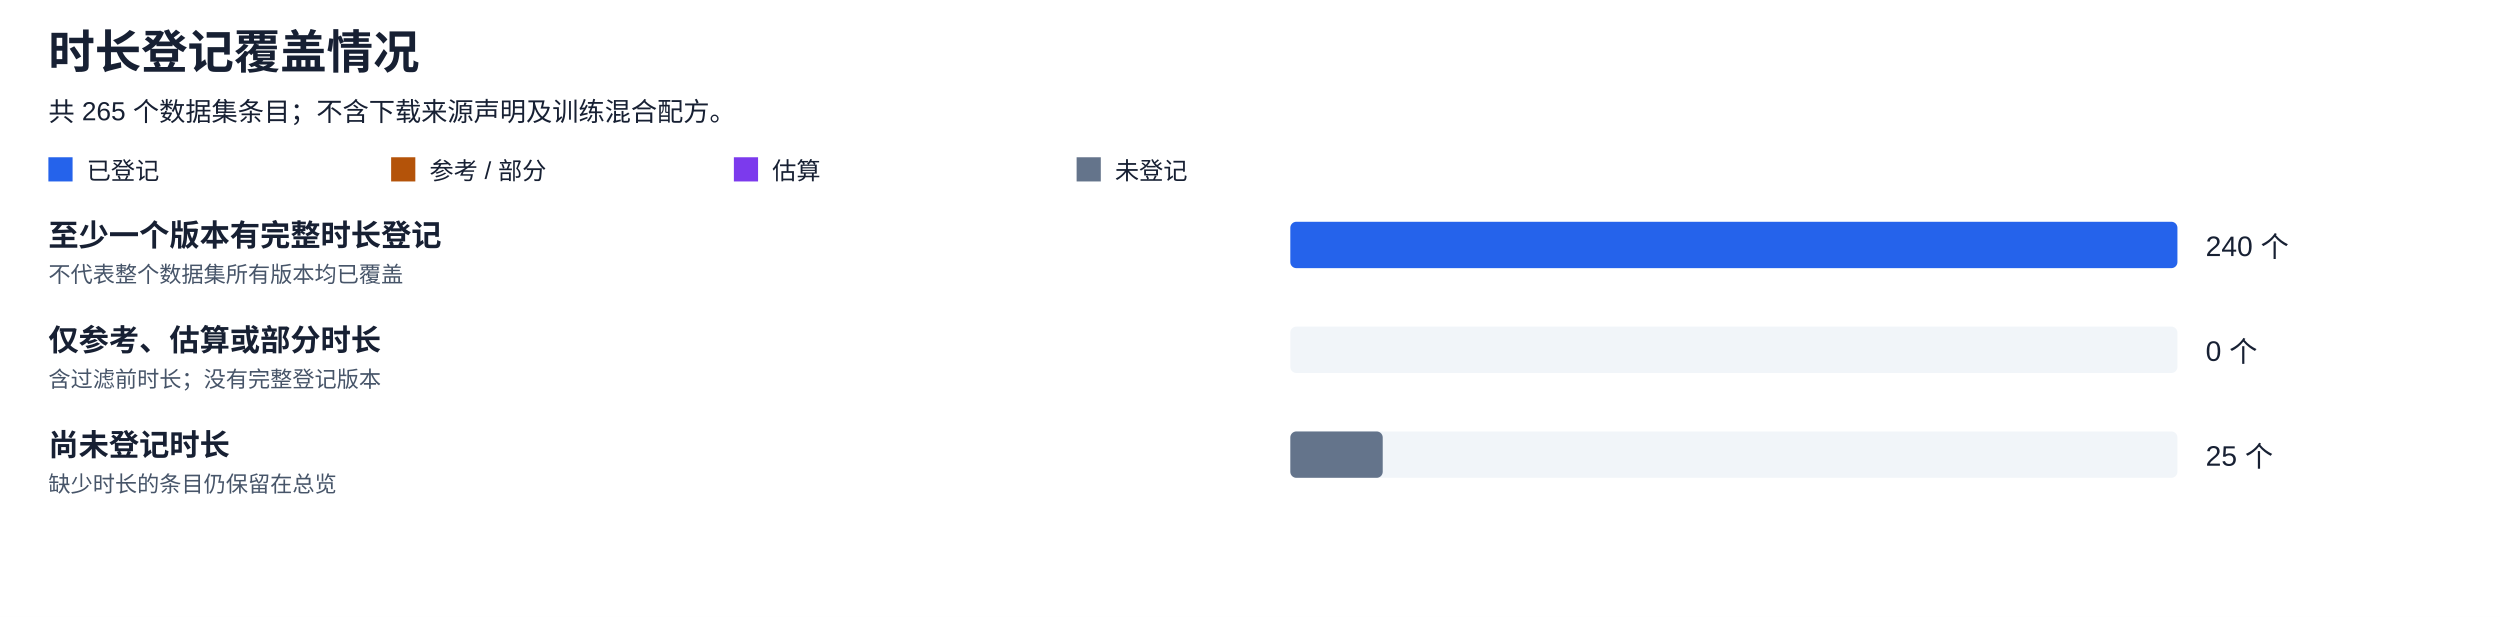
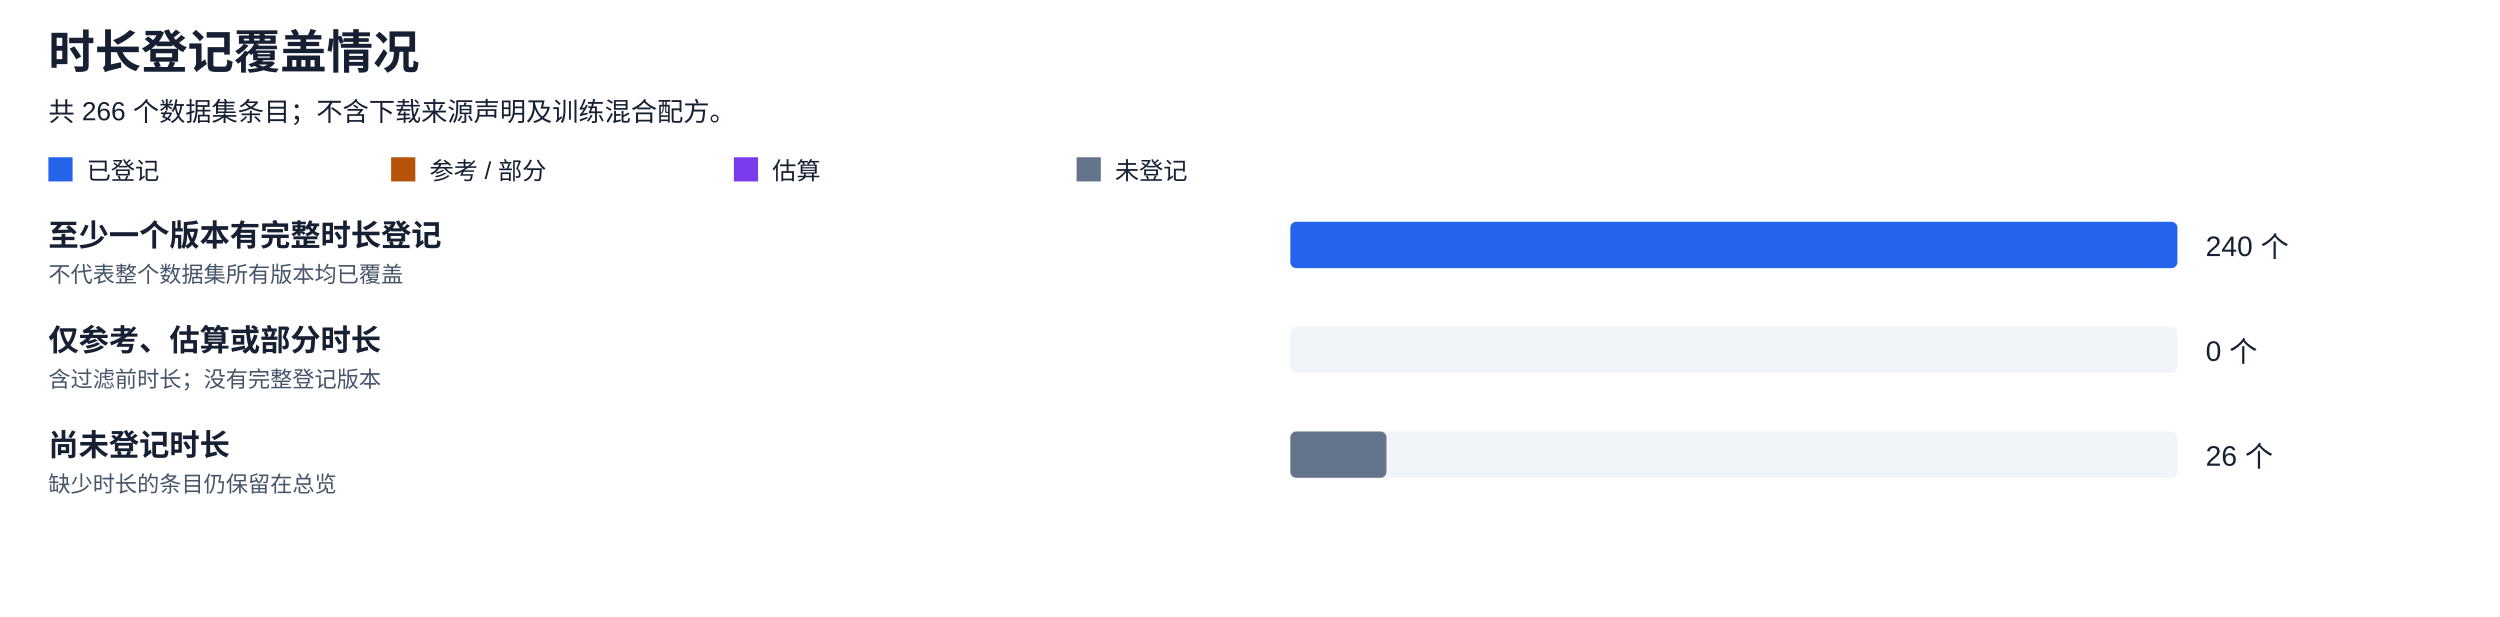
<svg xmlns="http://www.w3.org/2000/svg" width="1240" height="306" viewBox="0 0 1240 306" role="img" aria-labelledby="title desc">
  <rect width="100%" height="100%" fill="white" />
  <g font-family="Arial, Noto Sans CJK SC, Microsoft YaHei, sans-serif" fill="#172033">
    <text x="24" y="34" font-size="23" font-weight="700">时长登记覆盖情况</text>
-     <text x="24" y="60" font-size="13">共 265 个数据集条目；不含下载来源声明及训练混合配方。</text>
+     <text x="24" y="60" font-size="13">共 266 个数据集条目；不含下载来源声明及训练混合配方。</text>
    <rect x="24" y="78" width="12" height="12" fill="#2563eb" />
    <text x="43" y="89" font-size="12">已登记</text>
    <rect x="194" y="78" width="12" height="12" fill="#b45309" />
    <text x="213" y="89" font-size="12">参考 / 部分</text>
    <rect x="364" y="78" width="12" height="12" fill="#7c3aed" />
    <text x="383" y="89" font-size="12">估算</text>
    <rect x="534" y="78" width="12" height="12" fill="#64748b" />
    <text x="553" y="89" font-size="12">未登记</text>
    <text x="24" y="122" font-size="15" font-weight="600">至少一个版本有完整时长登记</text>
    <text x="24" y="140" font-size="11" fill="#475569">不代表整个数据集所有版本均已覆盖</text>
    <rect x="640" y="110" width="440" height="23" rx="3" fill="#f1f5f9" />
    <rect x="640" y="110" width="440.00" height="23" rx="3" fill="#2563eb" />
    <text x="1094" y="127" font-size="14">240 个</text>
    <text x="24" y="174" font-size="15" font-weight="600">仅参考、估算或部分时长</text>
    <text x="24" y="192" font-size="11" fill="#475569">含过滤前时长；没有完整登记版本</text>
    <rect x="640" y="162" width="440" height="23" rx="3" fill="#f1f5f9" />
    <rect x="640" y="162" width="0.00" height="23" rx="3" fill="#b45309" />
    <text x="1094" y="179" font-size="14">0 个</text>
    <text x="24" y="226" font-size="15" font-weight="600">尚未登记时长</text>
    <text x="24" y="244" font-size="11" fill="#475569">缺少时长的条目仍保留在总览</text>
    <rect x="640" y="214" width="440" height="23" rx="3" fill="#f1f5f9" />
-     <rect x="640" y="214" width="45.83" height="23" rx="3" fill="#64748b" />
-     <text x="1094" y="231" font-size="14">25 个</text>
+     <rect x="640" y="214" width="47.67" height="23" rx="3" fill="#64748b" />
+     <text x="1094" y="231" font-size="14">26 个</text>
  </g>
</svg>
